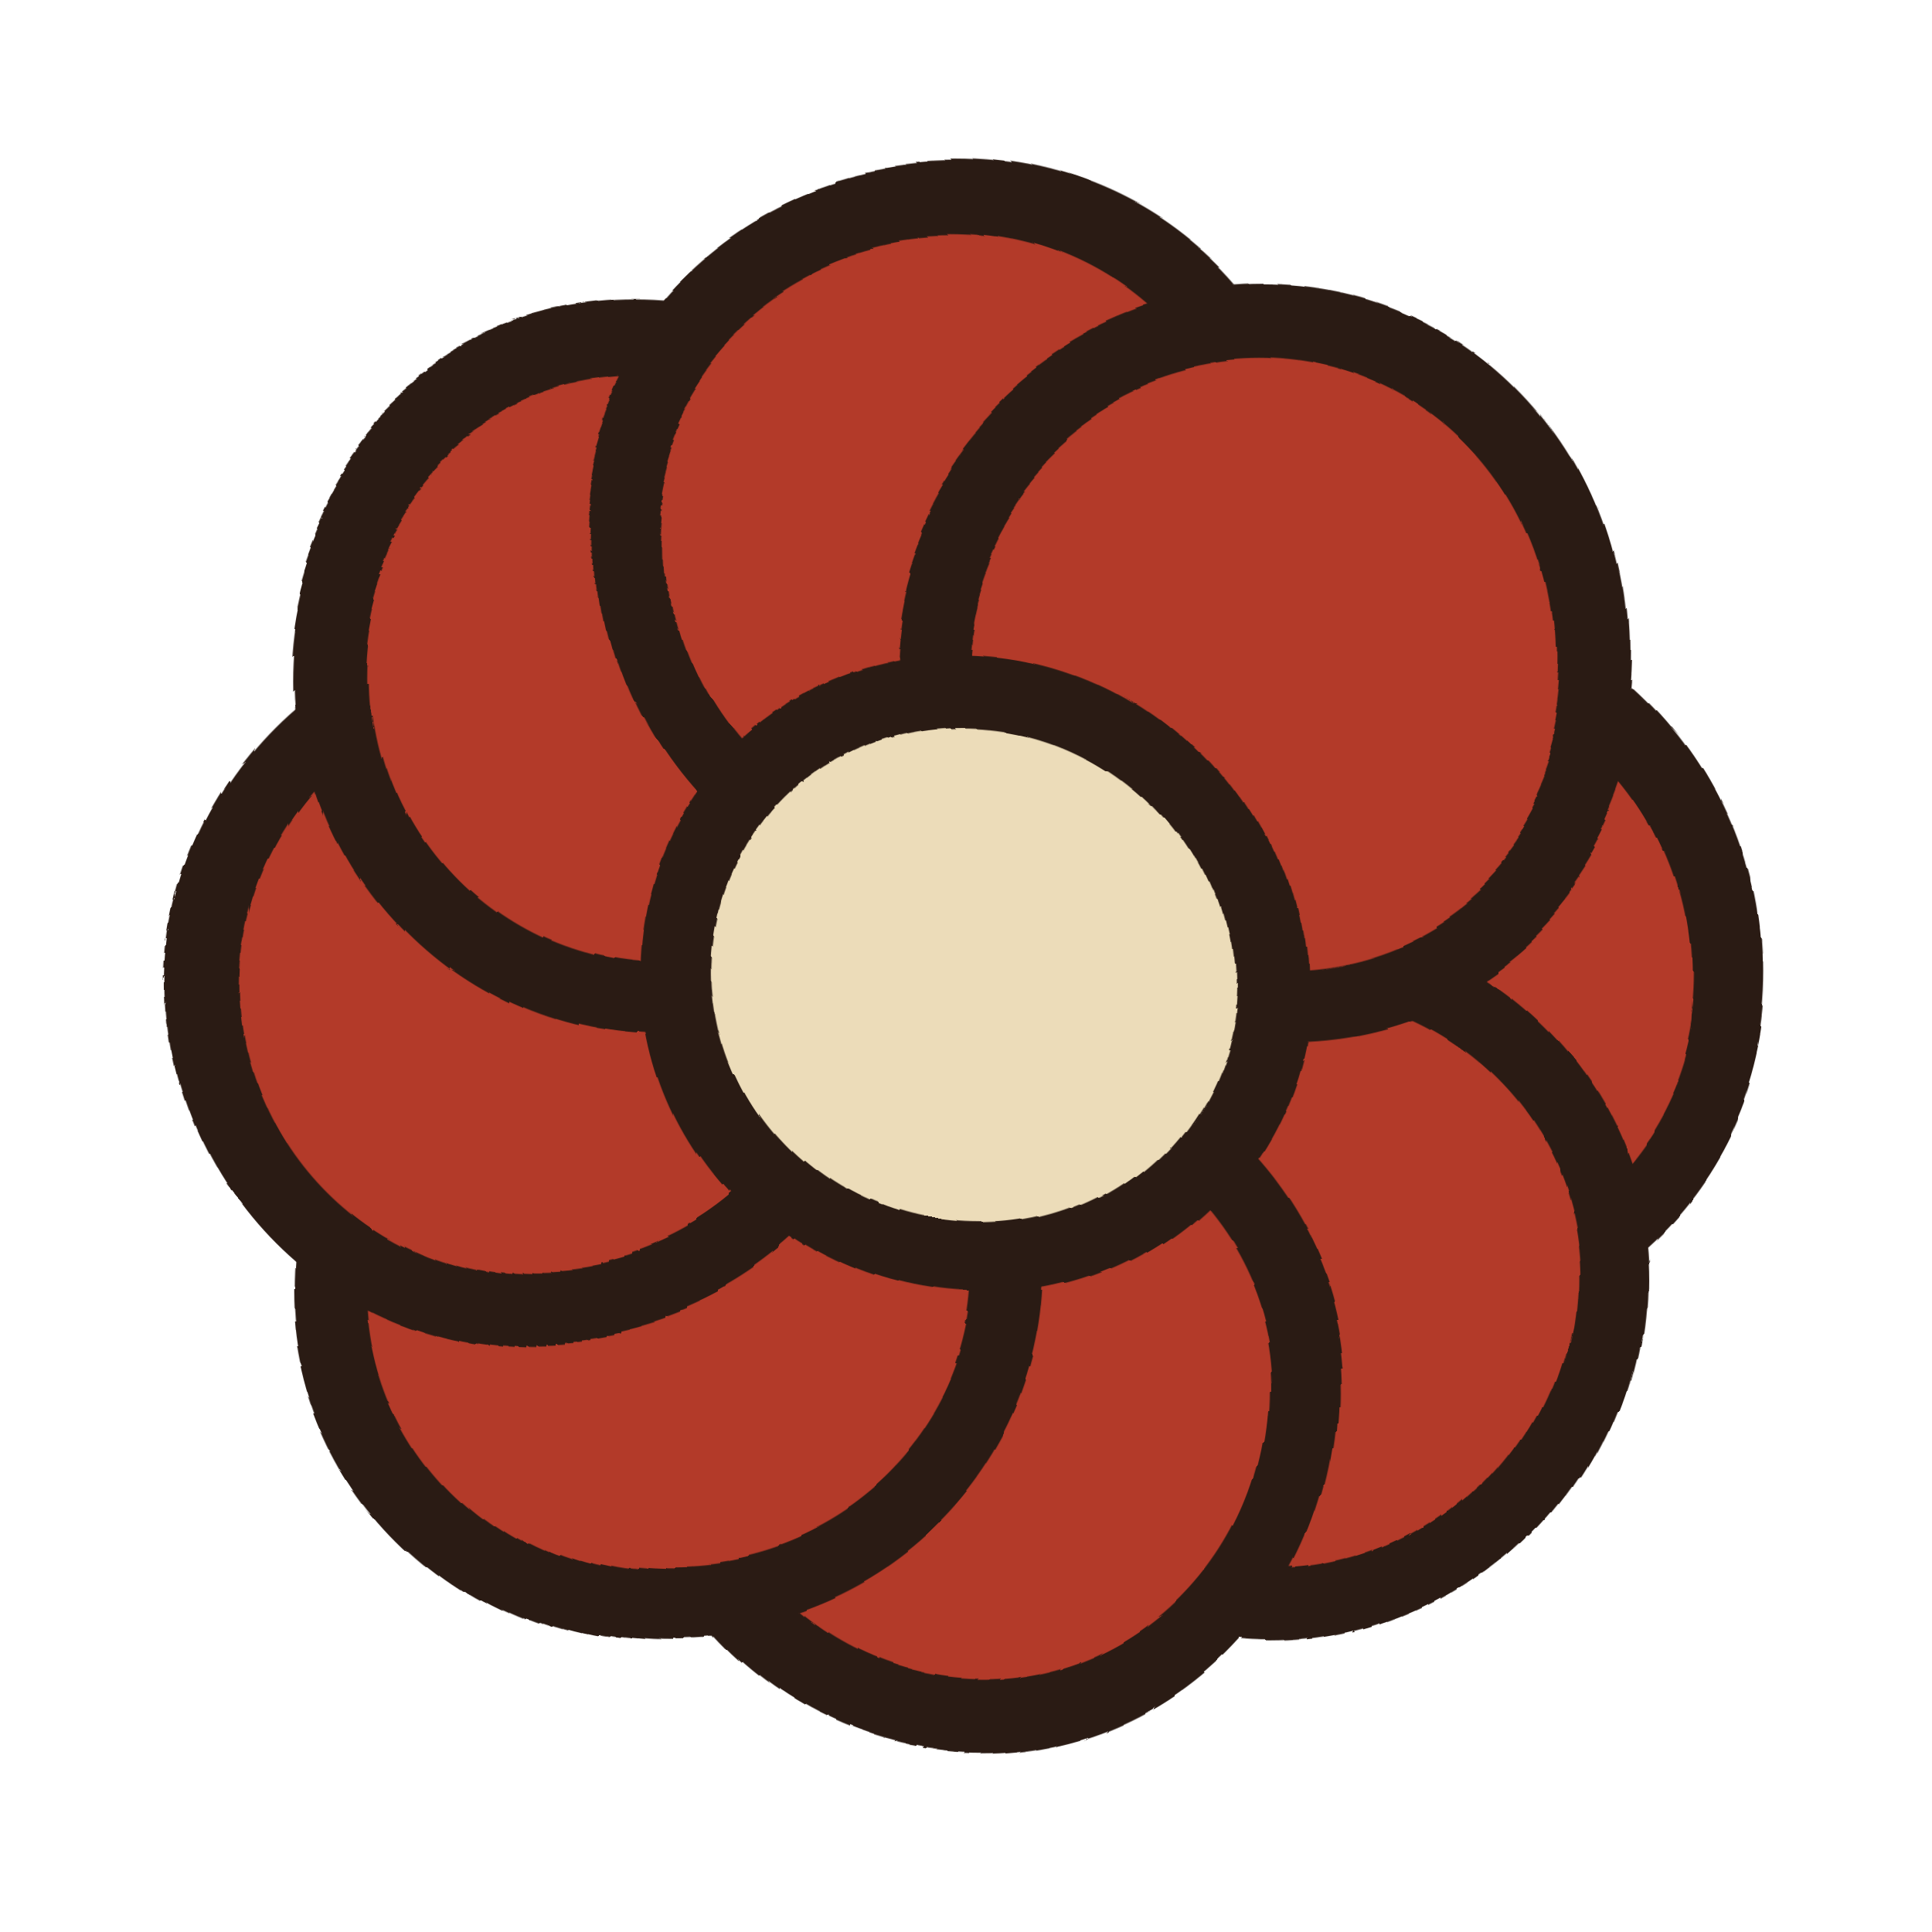
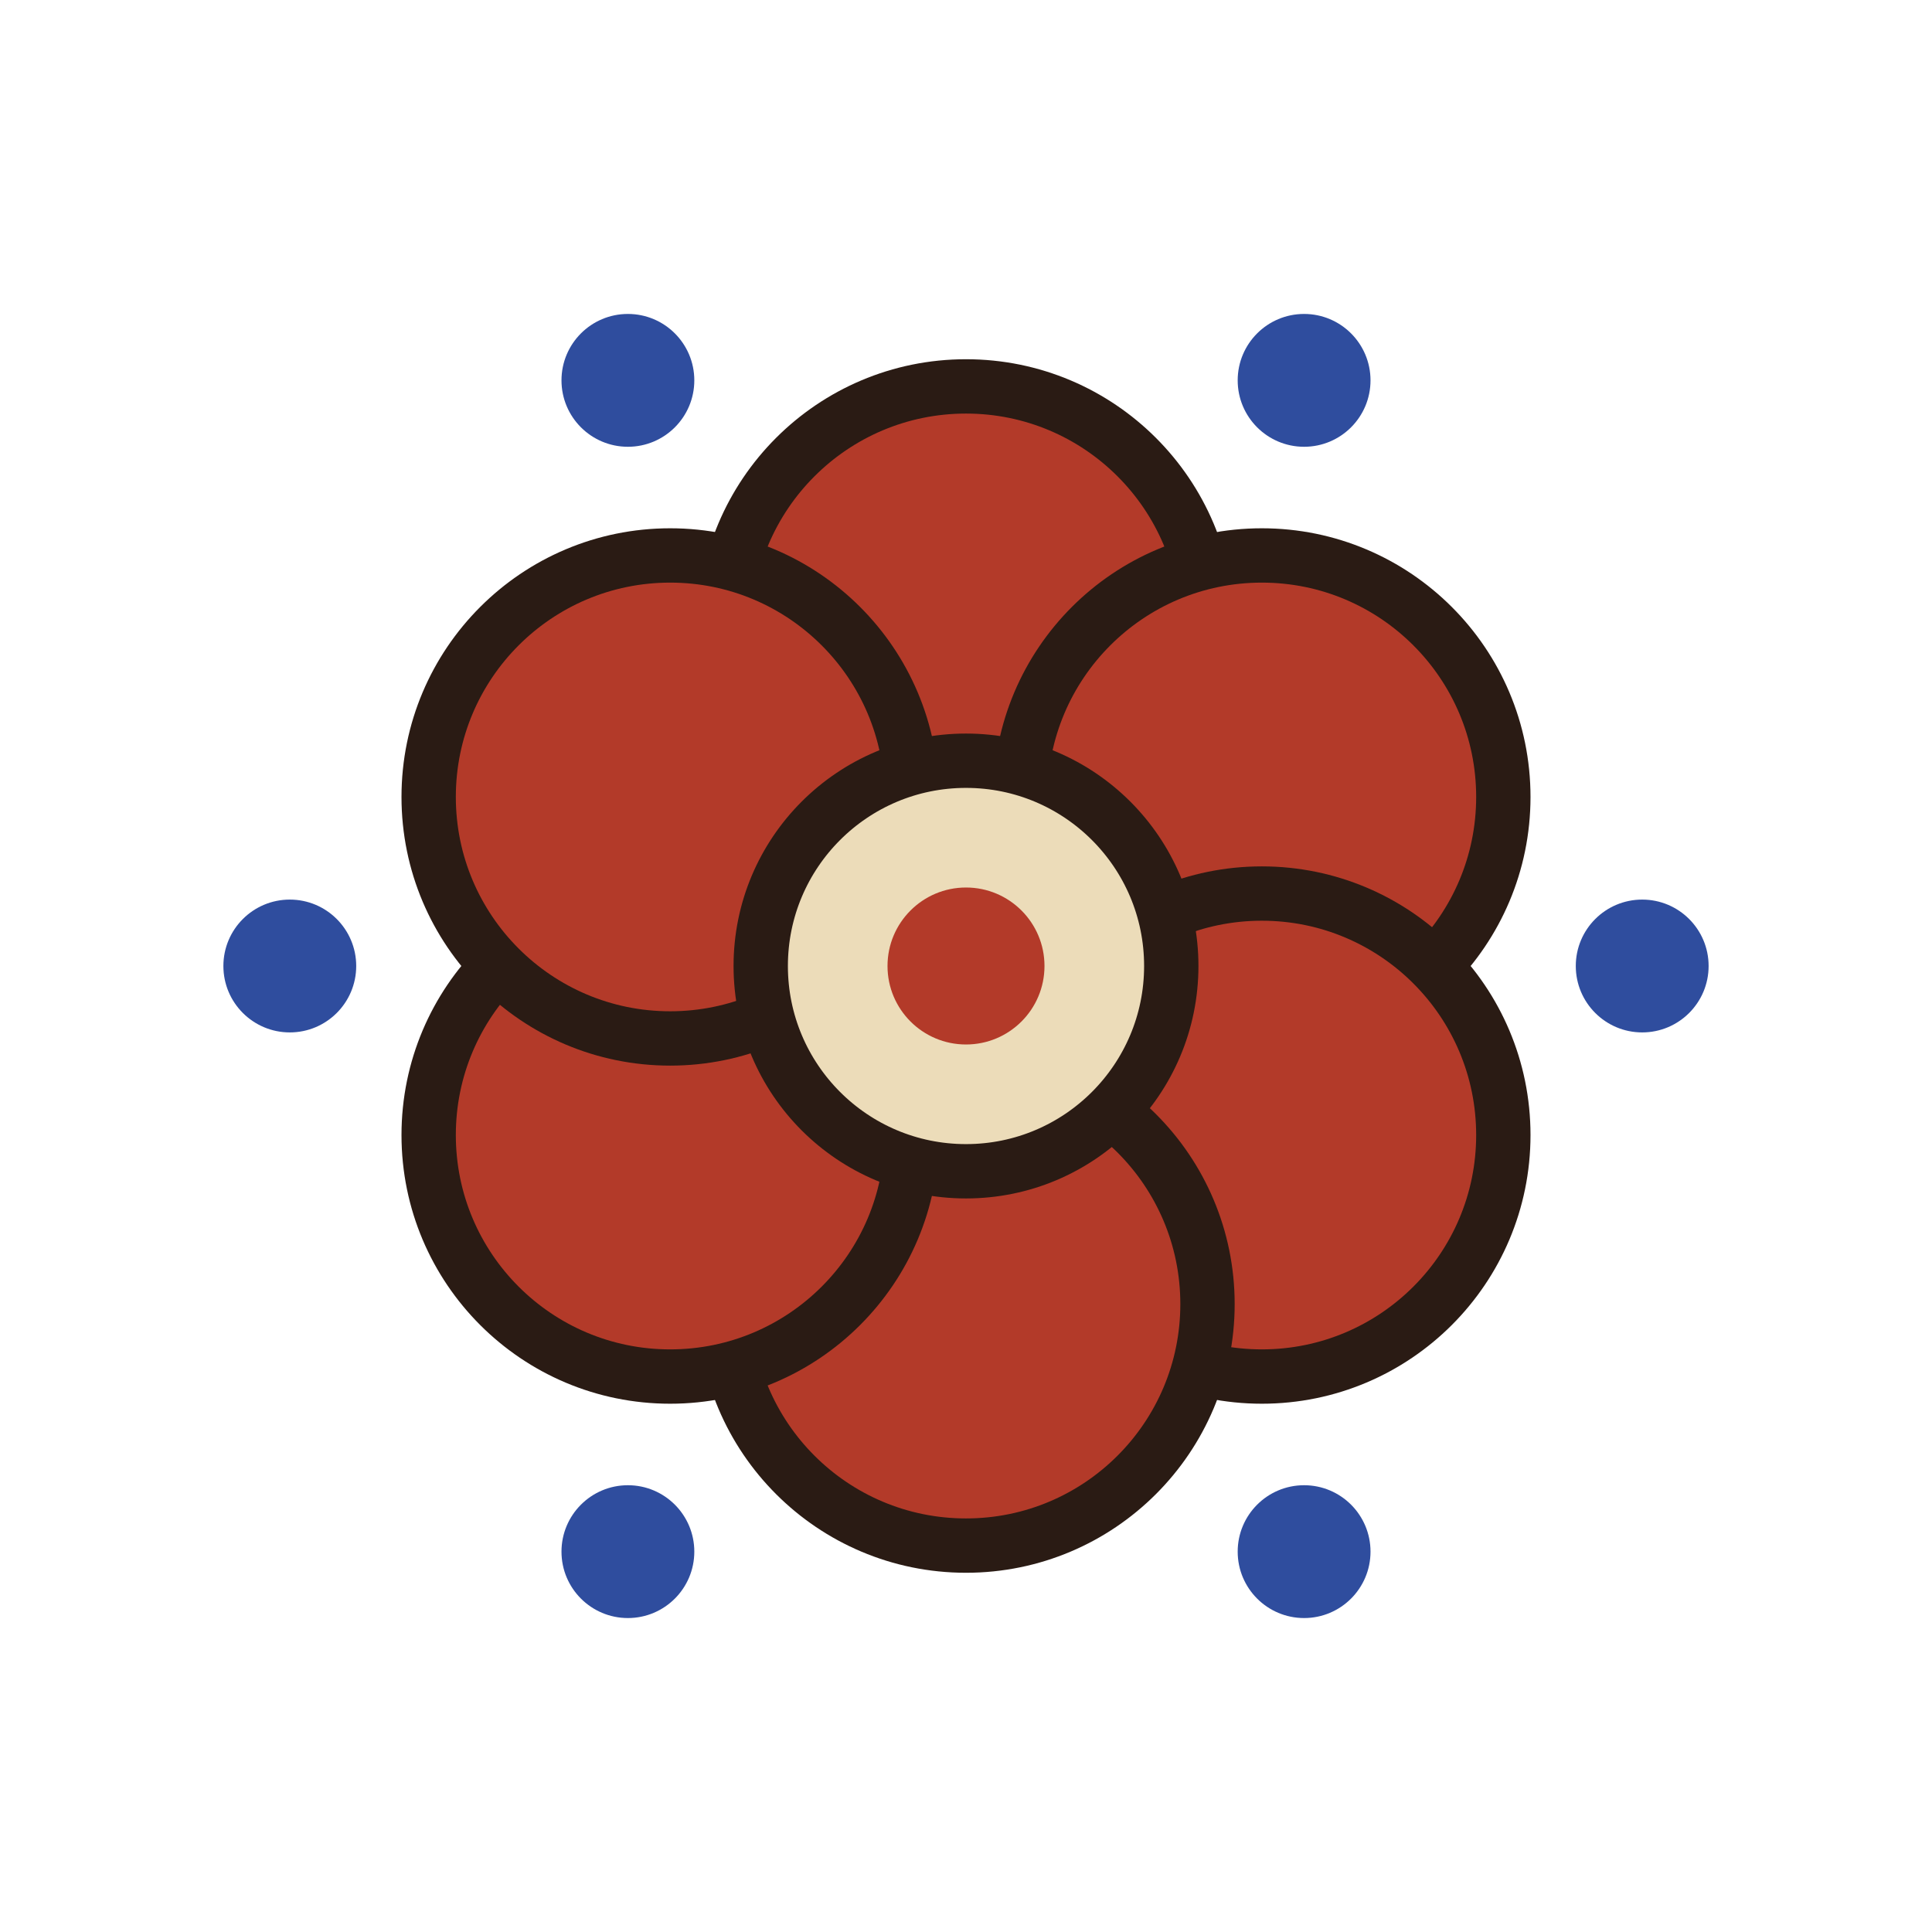
<svg xmlns="http://www.w3.org/2000/svg" width="32" height="32" viewBox="-2 -2 32 32">
-   <defs>
-     <filter id="el" x="-5%" y="-5%" width="110%" height="110%">
-       <feTurbulence type="fractalNoise" baseFrequency="0.045" numOctaves="2" seed="7" result="n" />
-       <feDisplacementMap in="SourceGraphic" in2="n" scale="2.2" xChannelSelector="R" yChannelSelector="G" />
-     </filter>
-   </defs>
-   <g filter="url(#el)">
-     <circle cx="21.1" cy="14.0" r="5.5" fill="#b33a29" stroke="#2a1b14" stroke-width="1.2" />
-     <circle cx="19.1" cy="19.1" r="5.5" fill="#b33a29" stroke="#2a1b14" stroke-width="1.2" />
-     <circle cx="14.0" cy="21.1" r="5.5" fill="#b33a29" stroke="#2a1b14" stroke-width="1.2" />
-     <circle cx="8.9" cy="19.1" r="5.5" fill="#b33a29" stroke="#2a1b14" stroke-width="1.2" />
-     <circle cx="6.8" cy="14.0" r="5.5" fill="#b33a29" stroke="#2a1b14" stroke-width="1.2" />
-     <circle cx="8.9" cy="8.9" r="5.5" fill="#b33a29" stroke="#2a1b14" stroke-width="1.2" />
-     <circle cx="14.0" cy="6.8" r="5.5" fill="#b33a29" stroke="#2a1b14" stroke-width="1.2" />
-     <circle cx="19.1" cy="8.9" r="5.5" fill="#b33a29" stroke="#2a1b14" stroke-width="1.2" />
-     <circle cx="14.0" cy="14.0" r="4.9" fill="#ecdcb9" stroke="#2a1b14" stroke-width="1.2" />
-   </g>
+   <circle cx="14.0" cy="8.4" r="4.0" fill="#b33a29" />
+   <circle cx="14.0" cy="8.4" r="4.0" fill="none" stroke="#2a1b14" stroke-width="0.90" stroke-linejoin="round" stroke-linecap="round" />
+   <circle cx="18.9" cy="11.2" r="4.0" fill="#b33a29" />
+   <circle cx="18.9" cy="11.2" r="4.0" fill="none" stroke="#2a1b14" stroke-width="0.90" stroke-linejoin="round" stroke-linecap="round" />
+   <circle cx="18.9" cy="16.8" r="4.0" fill="#b33a29" />
+   <circle cx="18.9" cy="16.8" r="4.0" fill="none" stroke="#2a1b14" stroke-width="0.90" stroke-linejoin="round" stroke-linecap="round" />
+   <circle cx="14.0" cy="19.6" r="4.0" fill="#b33a29" />
+   <circle cx="14.0" cy="19.6" r="4.0" fill="none" stroke="#2a1b14" stroke-width="0.90" stroke-linejoin="round" stroke-linecap="round" />
+   <circle cx="9.1" cy="16.8" r="4.0" fill="#b33a29" />
+   <circle cx="9.1" cy="16.8" r="4.0" fill="none" stroke="#2a1b14" stroke-width="0.90" stroke-linejoin="round" stroke-linecap="round" />
+   <circle cx="9.1" cy="11.2" r="4.0" fill="#b33a29" />
+   <circle cx="9.1" cy="11.2" r="4.0" fill="none" stroke="#2a1b14" stroke-width="0.90" stroke-linejoin="round" stroke-linecap="round" />
+   <circle cx="14.0" cy="14.0" r="3.4" fill="#ecdcb9" />
+   <circle cx="14.0" cy="14.0" r="3.4" fill="none" stroke="#2a1b14" stroke-width="0.90" stroke-linejoin="round" stroke-linecap="round" />
+   <circle cx="14.0" cy="14.0" r="1.3" fill="#b33a29" />
+   <circle cx="19.6" cy="4.3" r="1.1" fill="#2f4d9e" />
+   <circle cx="25.2" cy="14.0" r="1.1" fill="#2f4d9e" />
+   <circle cx="19.6" cy="23.7" r="1.1" fill="#2f4d9e" />
+   <circle cx="8.4" cy="23.7" r="1.1" fill="#2f4d9e" />
+   <circle cx="2.8" cy="14.0" r="1.1" fill="#2f4d9e" />
+   <circle cx="8.4" cy="4.3" r="1.1" fill="#2f4d9e" />
</svg>
